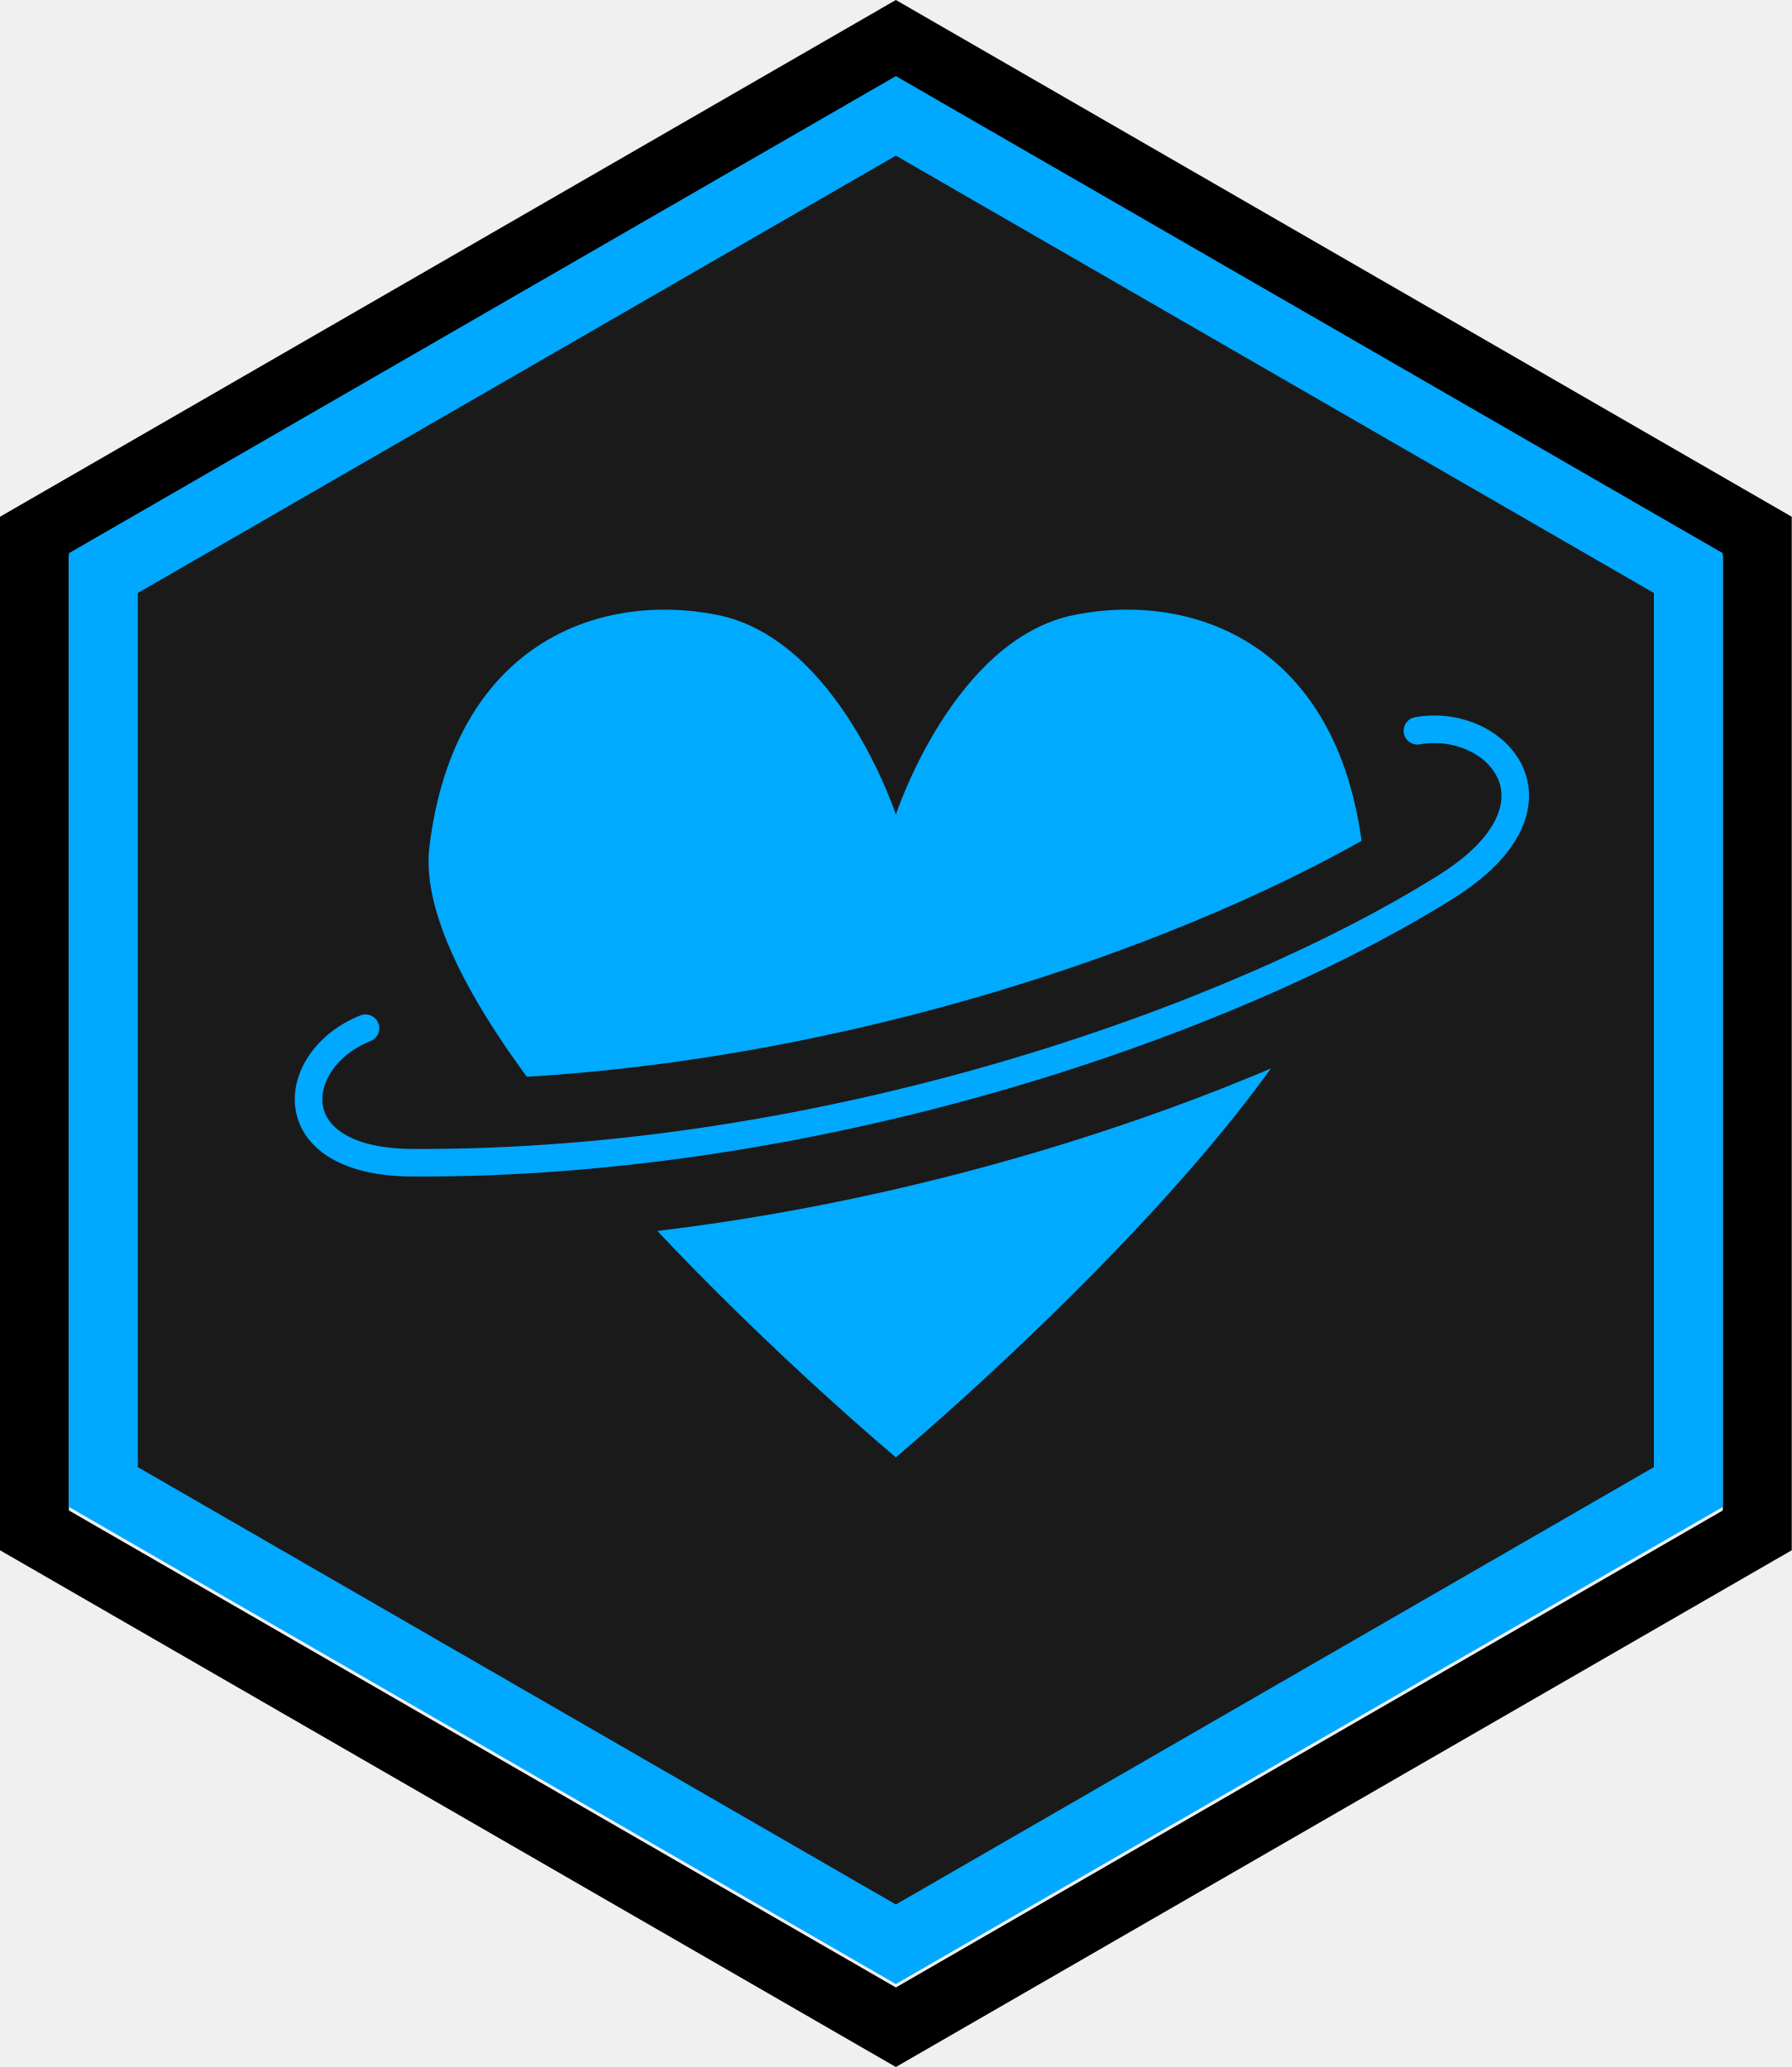
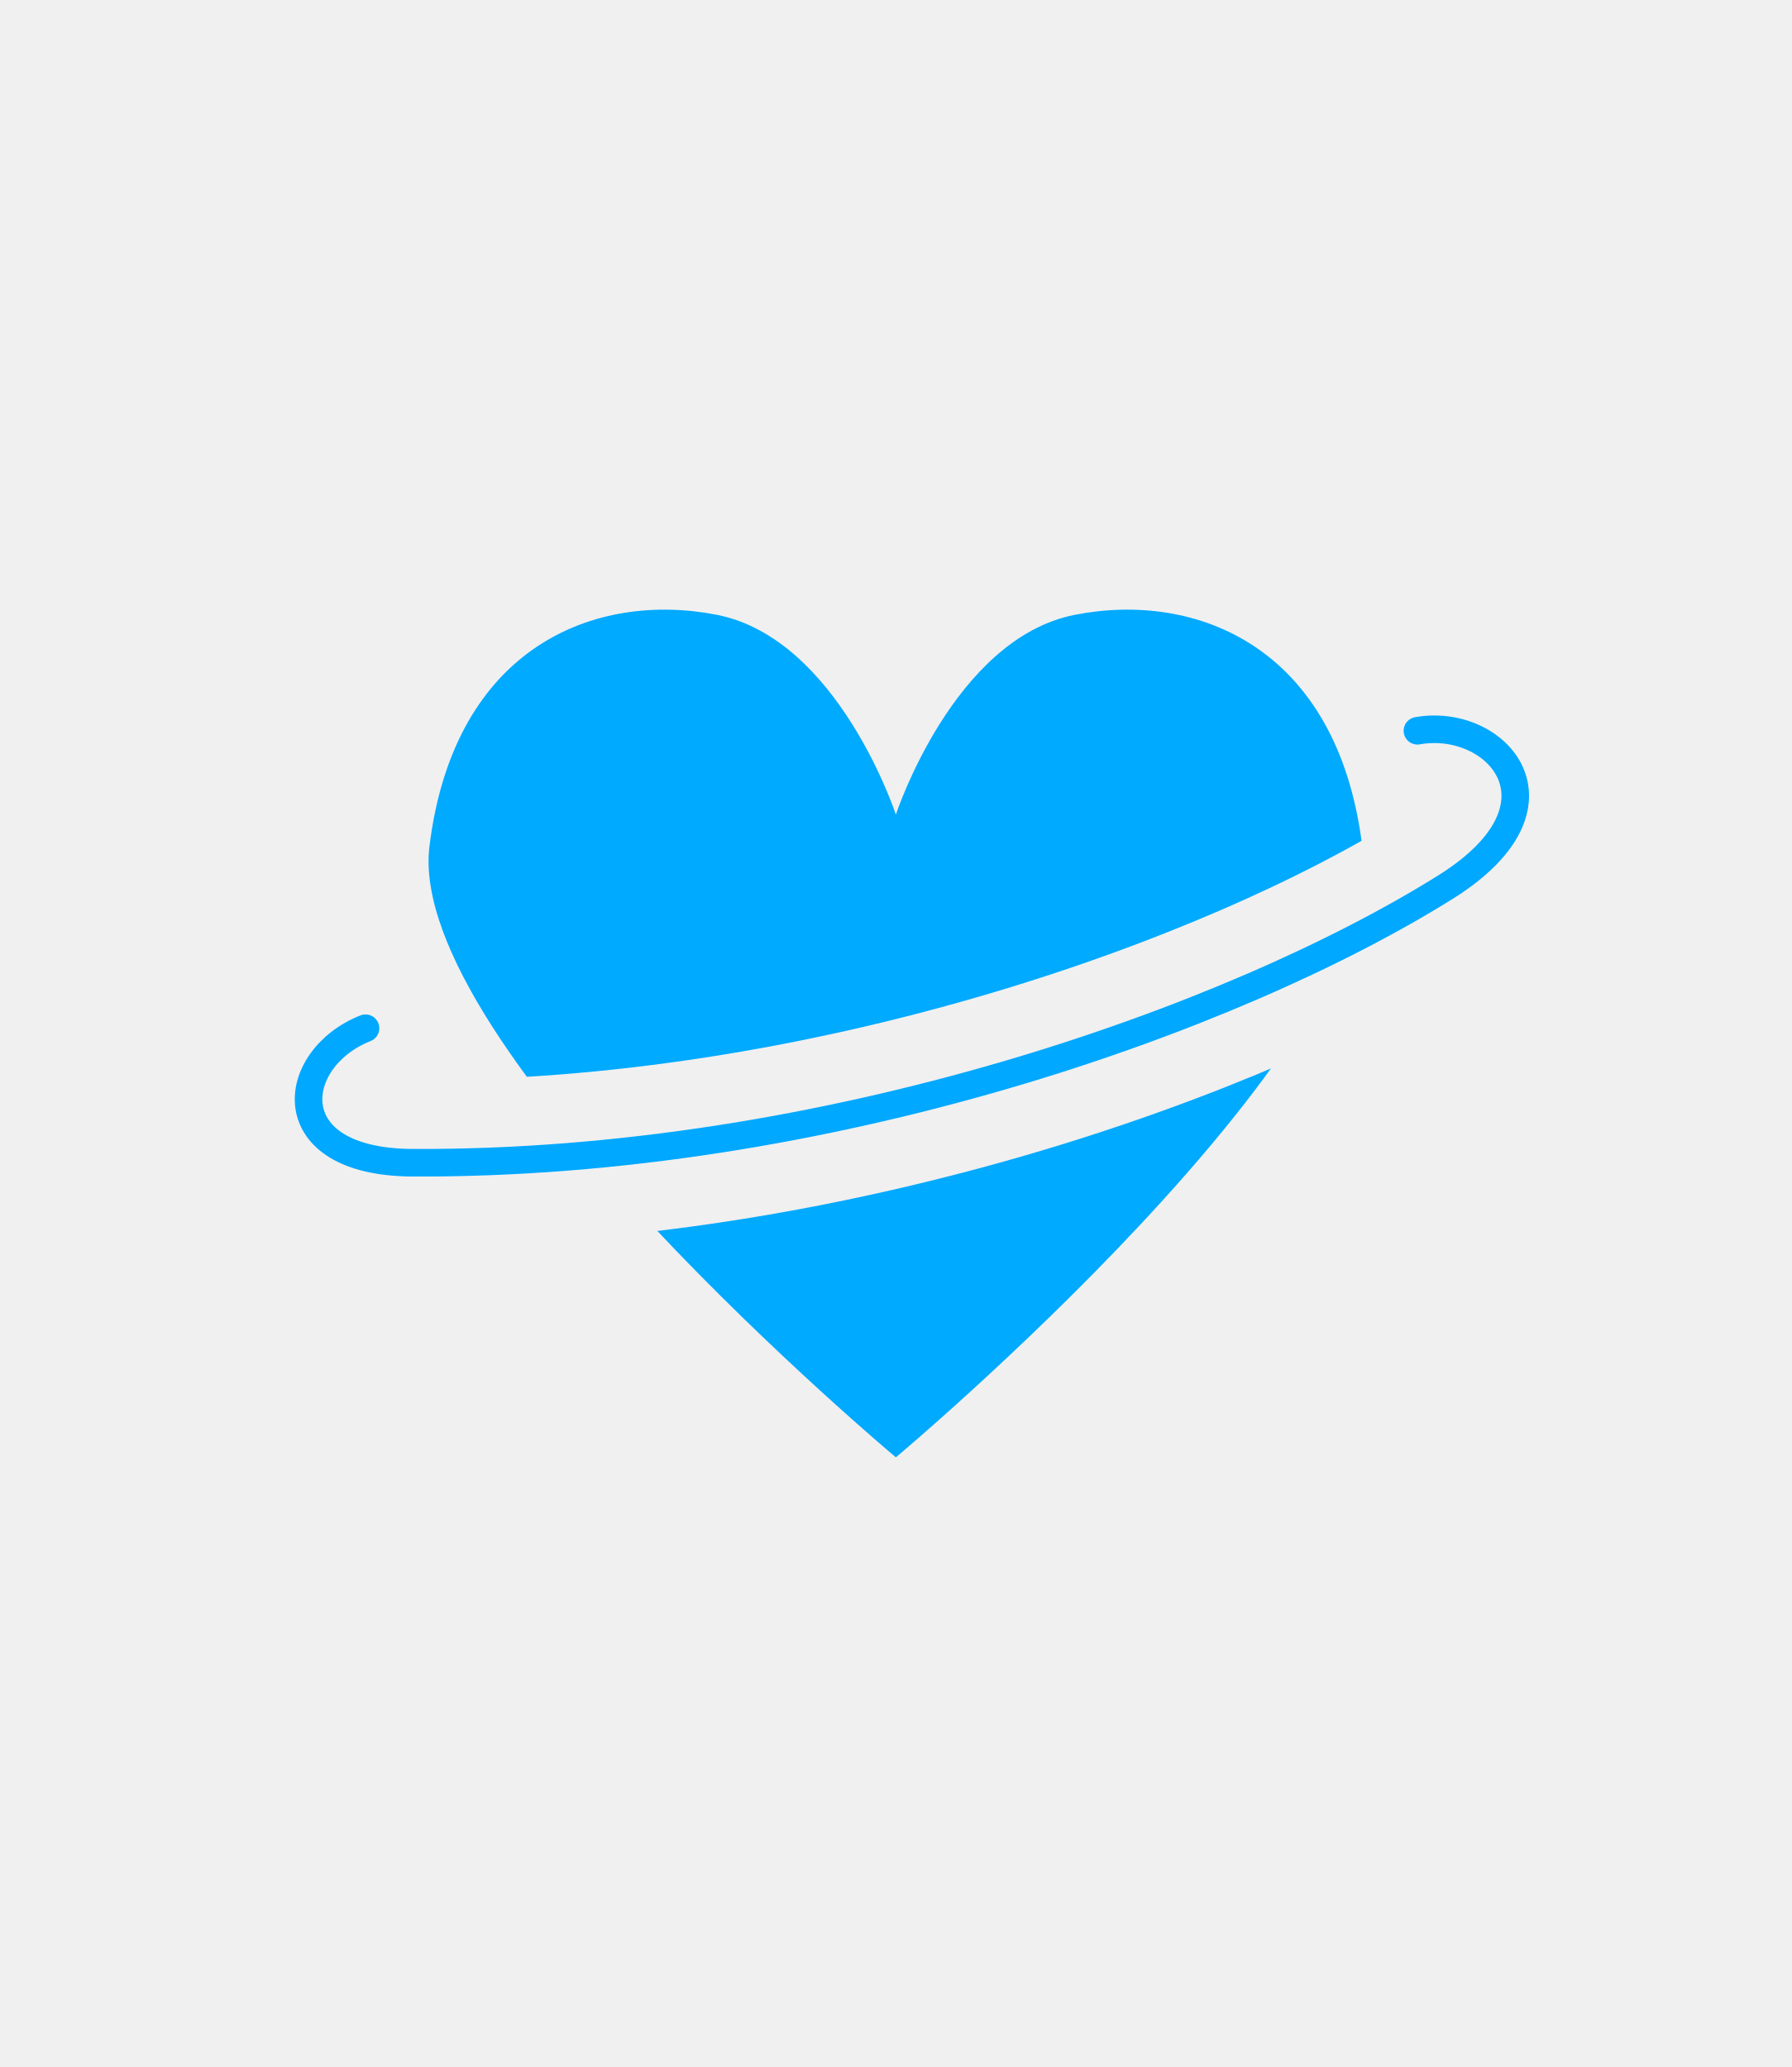
<svg xmlns="http://www.w3.org/2000/svg" viewBox="0 0 130 150" version="1.1" id="svg1" width="130" height="150" xml:space="preserve">
  <defs id="defs1">
    <mask maskUnits="userSpaceOnUse" id="mask-powermask-path-effect4">
      <path id="mask-powermask-path-effect4_box" style="fill:#ffffff;fill-opacity:1" d="M 30.095,43.242 H 99.905 V 106.758 H 30.095 Z" />
      <path style="fill:none;stroke:#000000;stroke-width:12;stroke-linecap:round;stroke-linejoin:round;stroke-dasharray:none" d="M 29.926,84.378 C 59.879,84.525 89.495,73.999 104.882,64.375" id="path4" />
    </mask>
    <filter id="mask-powermask-path-effect4_inverse" style="color-interpolation-filters:sRGB" height="100" width="100" x="-50" y="-50">
      <feColorMatrix id="mask-powermask-path-effect4_primitive1" values="1" type="saturate" result="fbSourceGraphic" />
      <feColorMatrix id="mask-powermask-path-effect4_primitive2" values="-1 0 0 0 1 0 -1 0 0 1 0 0 -1 0 1 0 0 0 1 0 " in="fbSourceGraphic" />
    </filter>
  </defs>
-   <polygon points="61.8,53.78 31,71.56 0.2,53.78 0.2,18.22 31,0.44 61.8,18.22 " fill="none" stroke="#ff3b57" stroke-width="1" id="polygon1-5" style="display:inline;mix-blend-mode:normal;fill:none;fill-opacity:1;stroke:#000000;stroke-width:2.465;stroke-dasharray:none;stroke-dashoffset:0;stroke-opacity:1" transform="matrix(2.029196,0,0,2.027961,2.09495,1.993413)" />
-   <path id="polygon1" style="display:inline;mix-blend-mode:normal;fill:#1a1a1a;stroke:#00a8ff;stroke-width:5;stroke-dasharray:none;stroke-opacity:1" d="m 7.5,41.588 c 0,22.108 0,44.216 0,66.324 19.167,11.06 38.333,22.12 57.5,33.18 19.167,-11.06 38.333,-22.12 57.5,-33.18 0,-22.108 0,-44.216 0,-66.324 C 103.333,30.528 84.167,19.468 65,8.408 45.833,19.468 26.667,30.528 7.5,41.588 Z" />
  <path style="fill:#00aaff;stroke:none;stroke-linecap:square;stroke-linejoin:round;fill-opacity:1" d="M 31.16,61.412 C 32.949,46.899 43.224,42.889 52.02,44.618 60.815,46.348 65,59.114 65,59.114 c 0,0 4.185,-12.766 12.98,-14.496 8.796,-1.73 19.071,2.281 20.86,16.794 C 100.628,75.925 65,105.758 65,105.758 c 0,0 -35.628,-29.833 -33.84,-44.346 z" id="path1" mask="url(#mask-powermask-path-effect4)" />
  <path style="fill:none;stroke:#00a8ff;stroke-width:2;stroke-linecap:round;stroke-linejoin:round;stroke-dasharray:none;stroke-opacity:1" d="m 26.52,74.617 c -5.568,2.205 -6.487,9.712 3.405,9.761 29.953,0.147 59.57,-10.378 74.956,-20.003 9.554,-5.976 3.664,-12.371 -2.039,-11.343" id="path2" />
</svg>
